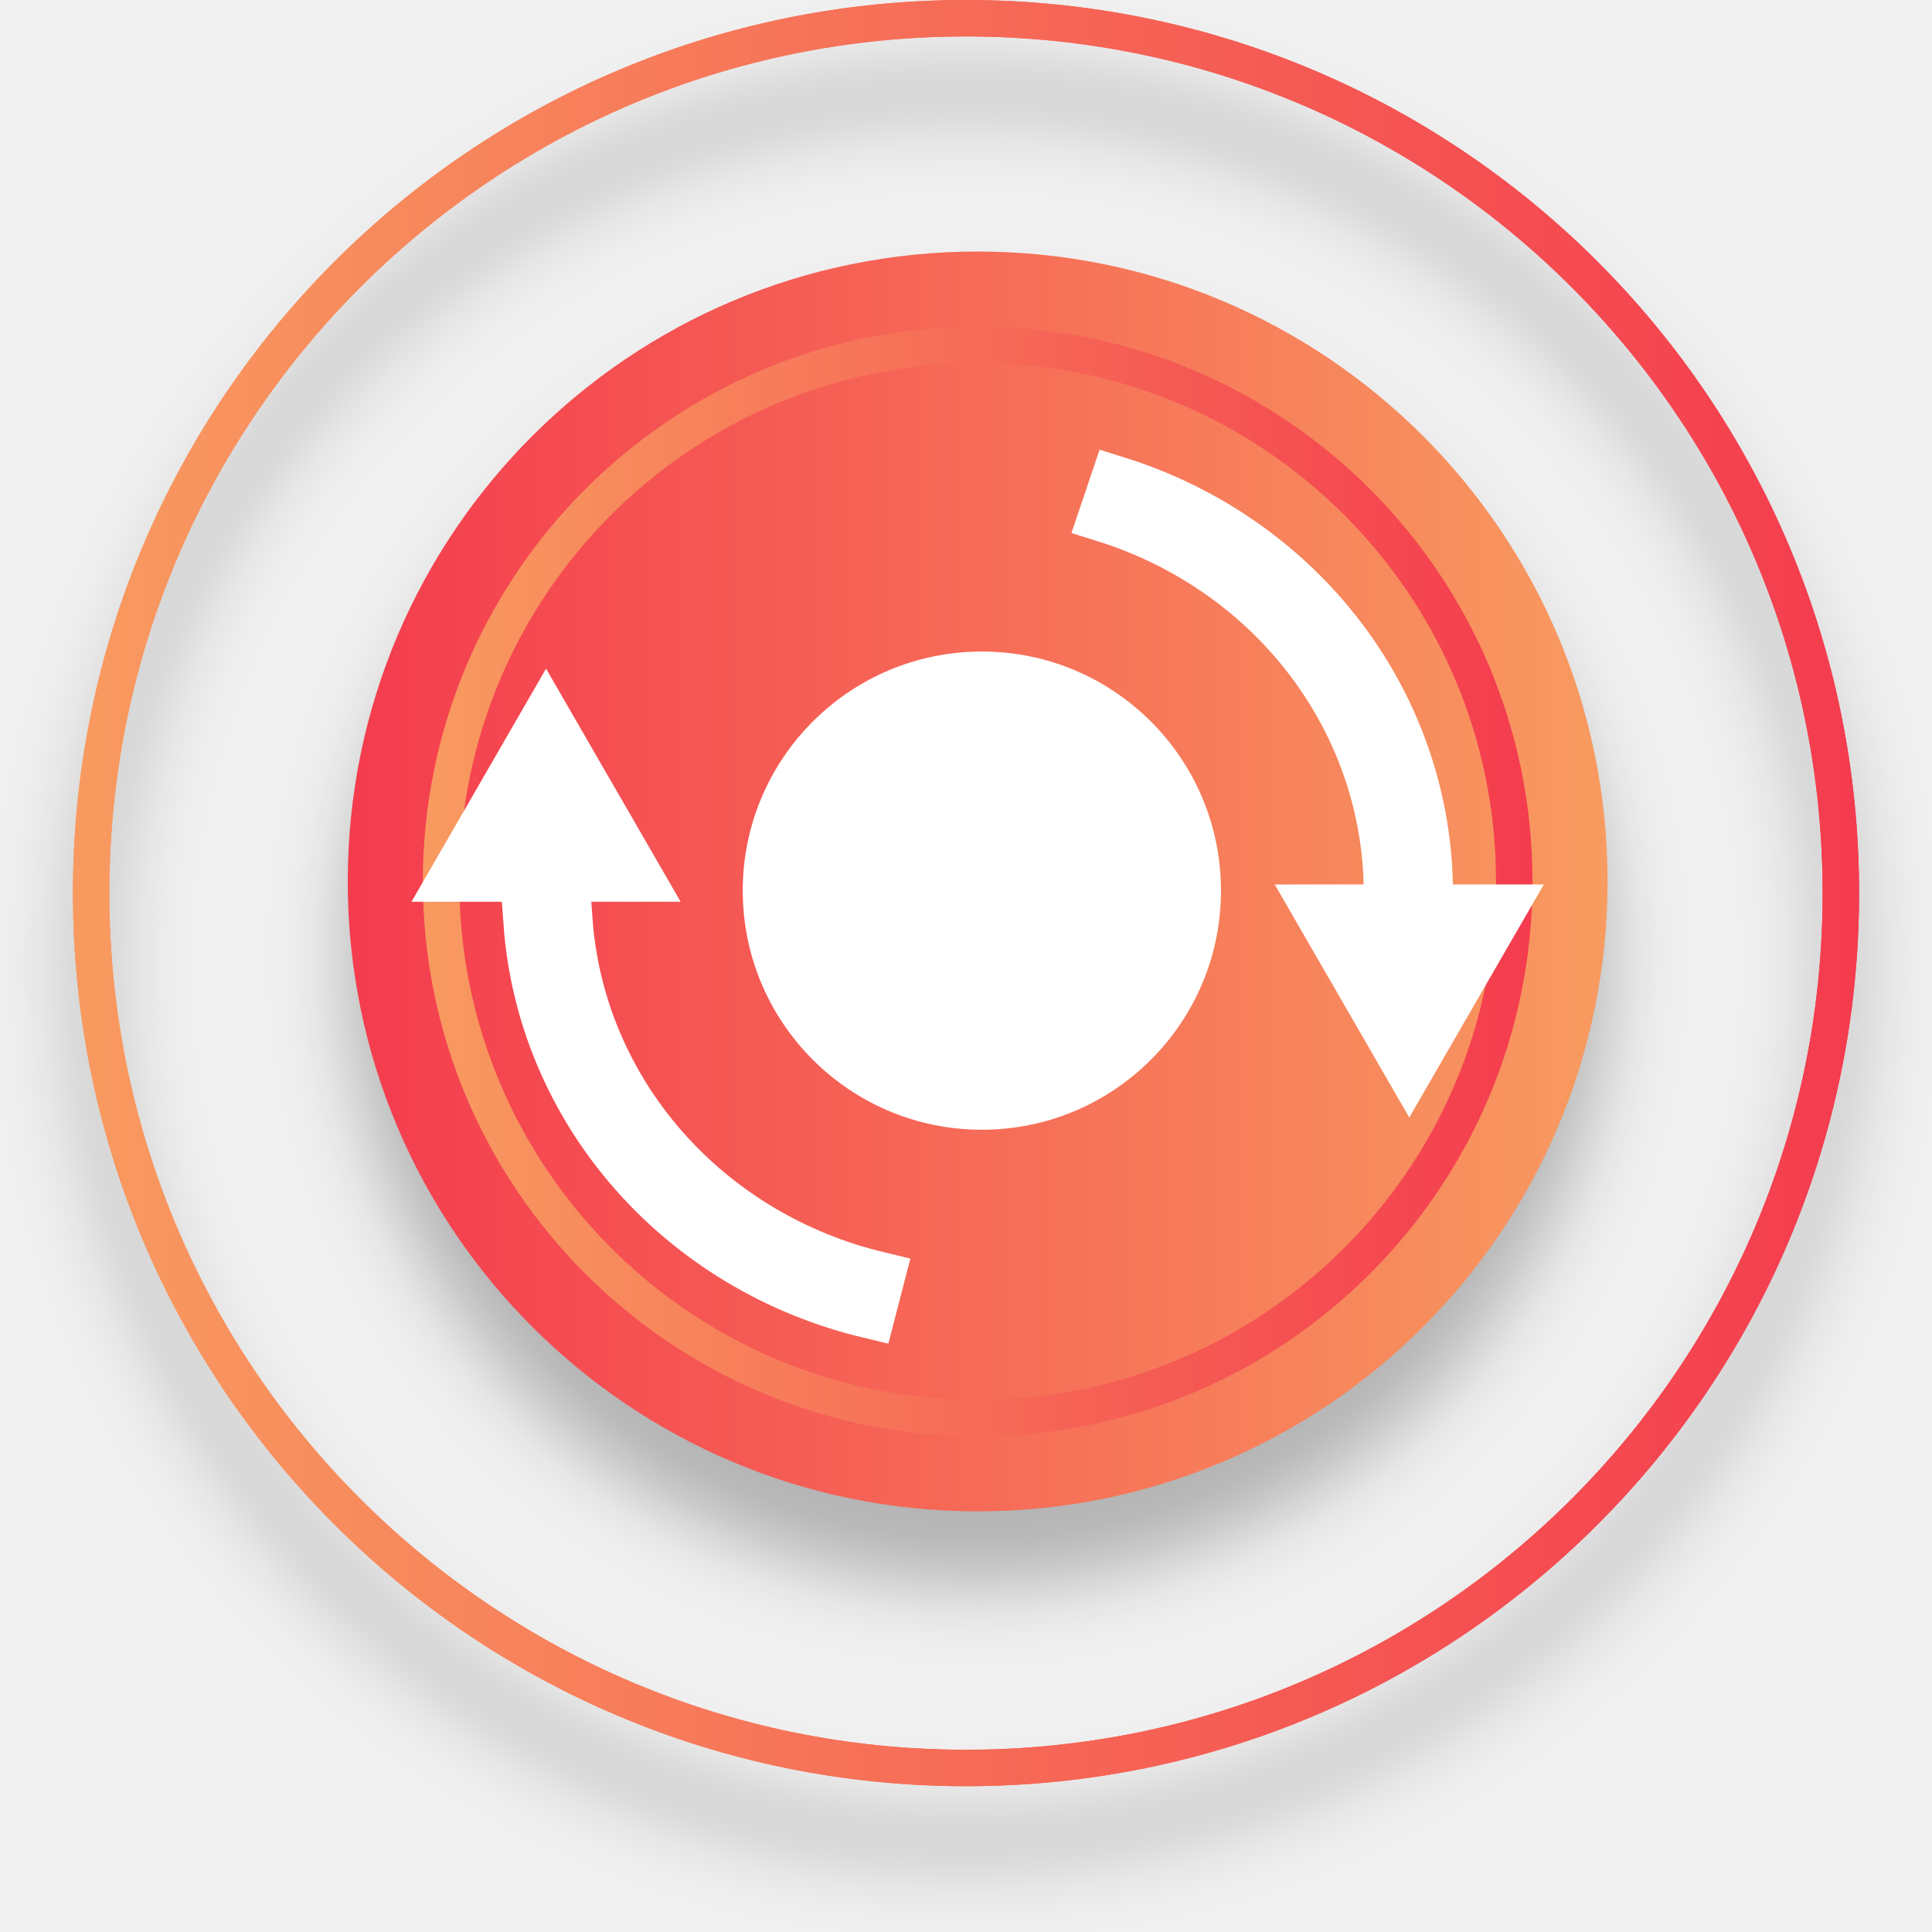
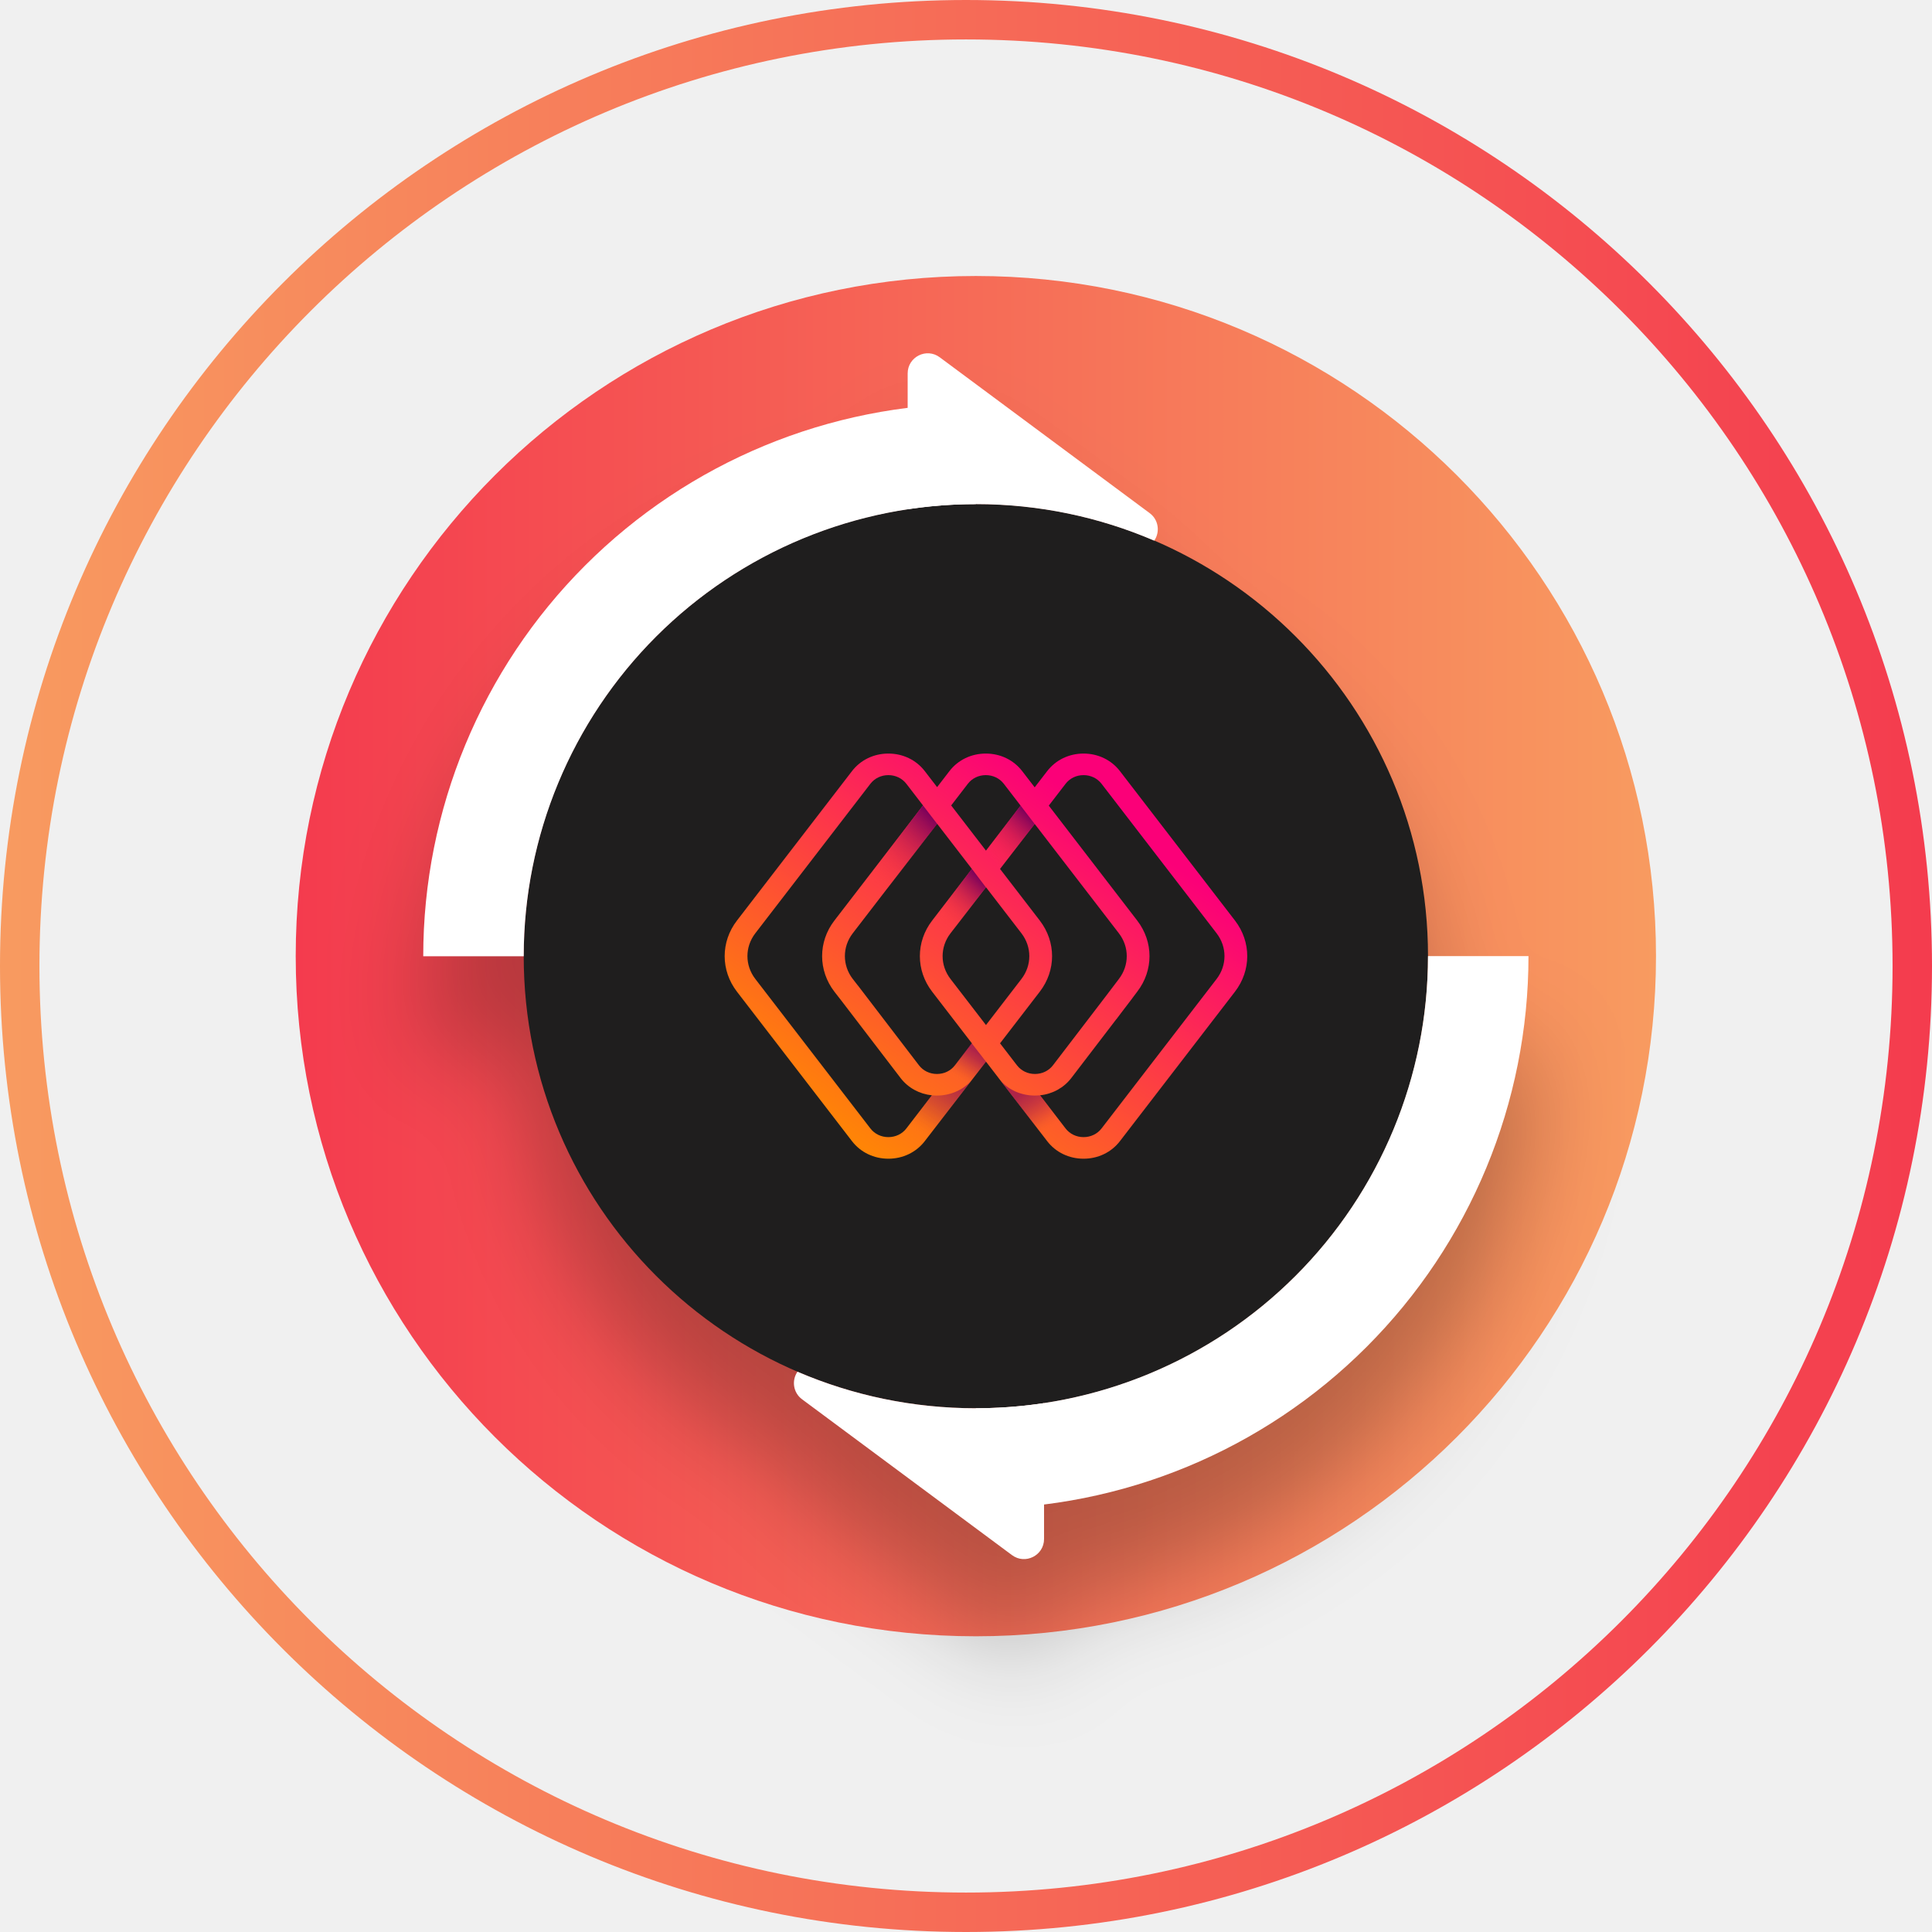
- <svg xmlns="http://www.w3.org/2000/svg" width="106" height="106" viewBox="0 0 106 106" fill="none">
+ <svg xmlns="http://www.w3.org/2000/svg" width="98" height="98" viewBox="0 0 98 98" fill="none">
+   <path d="M49.5 83C68.554 83 84 67.554 84 48.5C84 29.446 68.554 14 49.5 14C30.446 14 15 29.446 15 48.5C15 67.554 30.446 83 49.5 83Z" fill="url(#paint0_linear)" />
  <g filter="url(#filter0_d)">
-     <path d="M53 97C79.51 97 101 75.51 101 49C101 22.49 79.51 1 53 1C26.49 1 5 22.49 5 49C5 75.51 26.49 97 53 97Z" stroke="url(#paint0_linear)" stroke-width="2" stroke-miterlimit="10" />
-     <path d="M53 97C79.51 97 101 75.51 101 49C101 22.49 79.51 1 53 1C26.49 1 5 22.49 5 49C5 75.51 26.49 97 53 97Z" stroke="url(#paint1_linear)" stroke-width="2" stroke-miterlimit="10" />
-     <path d="M53.64 82.92C72.727 82.92 88.2 67.447 88.2 48.36C88.2 29.273 72.727 13.8 53.64 13.8C34.553 13.8 19.08 29.273 19.08 48.36C19.08 67.447 34.553 82.92 53.64 82.92Z" fill="url(#paint2_linear)" />
-     <path d="M53.64 77.8C69.899 77.8 83.08 64.619 83.08 48.36C83.08 32.101 69.899 18.92 53.64 18.92C37.381 18.92 24.2 32.101 24.2 48.36C24.2 64.619 37.381 77.8 53.64 77.8Z" stroke="url(#paint3_linear)" stroke-width="2" stroke-miterlimit="10" />
-     <path d="M78.267 49C78.267 43.999 76.621 39.127 73.564 35.081C70.507 31.035 66.196 28.024 61.25 26.479L60.634 28.303C65.18 29.723 69.141 32.49 71.95 36.208C74.76 39.926 76.273 44.404 76.273 49H78.267Z" stroke="white" stroke-width="2.9" />
-     <path d="M29.073 50.663C29.439 55.651 31.437 60.4 34.782 64.23C38.127 68.059 42.646 70.772 47.693 71.979L48.175 70.118C43.536 69.009 39.383 66.516 36.309 62.996C33.235 59.477 31.398 55.112 31.063 50.528L29.073 50.663Z" stroke="white" stroke-width="2.9" />
-     <circle cx="53.87" cy="48.865" r="13.119" fill="white" />
-     <path d="M29.96 36.686L37.343 49.474H22.577L29.96 36.686Z" fill="white" />
-     <path d="M77.32 61.314L84.703 48.526H69.938L77.32 61.314Z" fill="white" />
+     <circle cx="49.5" cy="48.499" r="22.935" fill="#1F1E1E" />
+     <path d="M62.644 46.695L56.807 39.113C56.372 38.548 55.7 38.224 54.963 38.224C54.226 38.224 53.554 38.548 53.119 39.113L52.484 39.937L51.849 39.113C51.414 38.548 50.743 38.224 50.005 38.224C49.268 38.224 48.596 38.548 48.161 39.113L47.534 39.927L46.907 39.112C46.472 38.548 45.8 38.224 45.062 38.224C44.325 38.224 43.653 38.548 43.218 39.113L37.382 46.695C36.551 47.774 36.551 49.224 37.382 50.303L43.218 57.886C43.653 58.451 44.325 58.775 45.062 58.775C45.8 58.775 46.471 58.451 46.907 57.886L50.013 53.85L50.654 54.683H50.653C50.656 54.686 50.658 54.689 50.66 54.692L53.119 57.886C53.554 58.451 54.226 58.775 54.963 58.775C55.7 58.775 56.372 58.451 56.807 57.886L62.643 50.303C63.474 49.224 63.474 47.774 62.644 46.695ZM49.093 39.758C49.308 39.478 49.641 39.318 50.005 39.318C50.37 39.318 50.703 39.479 50.918 39.758L51.77 40.865L50.013 43.148L48.248 40.856L49.093 39.758ZM45.975 57.24C45.76 57.52 45.427 57.68 45.062 57.68C44.698 57.68 44.365 57.519 44.15 57.24L38.313 49.657C37.78 48.964 37.78 48.033 38.313 47.34L44.15 39.758C44.365 39.478 44.698 39.318 45.062 39.318C45.427 39.318 45.76 39.479 45.975 39.758L46.819 40.855L42.324 46.695C41.494 47.774 41.494 49.224 42.326 50.305L42.669 50.745L42.669 50.745L45.682 54.683C46.065 55.182 46.635 55.492 47.269 55.559L45.975 57.24ZM48.44 54.038L48.439 54.038C48.224 54.317 47.891 54.477 47.526 54.477C47.162 54.477 46.829 54.317 46.615 54.038L43.517 49.989L43.515 49.99L43.256 49.657C42.723 48.964 42.723 48.033 43.256 47.34L47.534 41.783L49.299 44.076L47.283 46.695C46.452 47.774 46.452 49.224 47.283 50.303L49.299 52.922L48.44 54.038ZM50.013 45.004L51.812 47.341C52.345 48.034 52.345 48.965 51.812 49.658L50.013 51.995L48.214 49.658C47.68 48.965 47.68 48.034 48.214 47.341L50.013 45.004ZM52.743 50.303C53.574 49.224 53.574 47.774 52.743 46.695L50.727 44.076L52.484 41.793L56.755 47.341C57.288 48.034 57.288 48.965 56.753 49.661L56.069 50.563L53.41 54.038C53.195 54.317 52.863 54.477 52.498 54.477C52.137 54.477 51.808 54.32 51.592 54.046L50.727 52.922L52.743 50.303ZM61.712 49.658L55.876 57.24C55.66 57.52 55.328 57.68 54.963 57.68C54.598 57.68 54.266 57.519 54.05 57.24L52.756 55.558C53.39 55.492 53.958 55.181 54.342 54.682L56.626 51.697L56.629 51.698L57.003 51.204L57.44 50.632L57.438 50.631L57.685 50.303C58.516 49.224 58.516 47.774 57.685 46.695L53.199 40.865L54.051 39.758C54.266 39.478 54.599 39.318 54.963 39.318C55.328 39.318 55.661 39.479 55.876 39.758L61.712 47.341C62.245 48.034 62.245 48.965 61.712 49.658Z" fill="url(#paint1_linear)" />
+     <path opacity="0.6" d="M47.525 55.572C47.437 55.572 47.349 55.567 47.263 55.558L46.01 57.198L46.955 57.831L49.246 54.845C48.814 55.308 48.188 55.572 47.525 55.572Z" fill="url(#paint2_linear)" />
+     <path opacity="0.6" d="M52.491 55.572C52.579 55.572 52.667 55.567 52.753 55.558L54.006 57.198L53.061 57.831L50.781 54.848C51.214 55.312 51.828 55.572 52.491 55.572Z" fill="url(#paint3_linear)" />
+     <path opacity="0.6" d="M49.288 52.915L50.017 53.859L48.909 55.27L48.181 54.353L49.288 52.915Z" fill="url(#paint4_linear)" />
+     <path d="M46.819 40.855L47.536 41.79L44.941 45.172L44.034 44.492L46.819 40.855Z" fill="url(#paint5_linear)" />
+     <path d="M49.299 44.073L50.008 45.008L48.354 47.179L47.447 46.499L49.299 44.073Z" fill="url(#paint6_linear)" />
+     <path d="M51.77 40.864L52.483 41.795L50.729 44.073L50.014 43.144L51.77 40.864Z" fill="url(#paint7_linear)" />
+     <path d="M74.983 48.499C74.983 55.258 72.298 61.74 67.519 66.519C62.74 71.298 56.258 73.982 49.5 73.982" stroke="white" stroke-width="5.097" stroke-linejoin="round" />
+     <path fill-rule="evenodd" clip-rule="evenodd" d="M52.959 71.175C51.831 71.346 50.676 71.434 49.5 71.434C46.287 71.434 43.228 70.773 40.452 69.58C40.15 70.016 40.227 70.64 40.684 70.978L51.333 78.883C52.005 79.382 52.959 78.902 52.959 78.065V71.175Z" fill="white" />
+     <path d="M24.017 48.506C24.017 41.748 26.702 35.266 31.481 30.487C36.26 25.708 42.742 23.023 49.5 23.023" stroke="white" stroke-width="5.097" stroke-linejoin="round" />
+     <path fill-rule="evenodd" clip-rule="evenodd" d="M46.041 25.831C47.169 25.66 48.324 25.572 49.5 25.572C52.713 25.572 55.772 26.232 58.548 27.425C58.85 26.99 58.773 26.366 58.316 26.027L47.667 18.123C46.995 17.623 46.041 18.103 46.041 18.941L46.041 25.831Z" fill="white" />
  </g>
+   <path d="M49 97C75.51 97 97 75.51 97 49C97 22.49 75.51 1 49 1C22.49 1 1 22.49 1 49C1 75.51 22.49 97 49 97Z" stroke="url(#paint8_linear)" stroke-width="2" stroke-miterlimit="10" />
  <defs>
-     <filter id="filter0_d" x="0" y="0" width="106" height="106" filterUnits="userSpaceOnUse" color-interpolation-filters="sRGB">
+     <filter id="filter0_d" x="16.584" y="17.92" width="65.831" height="70.934" filterUnits="userSpaceOnUse" color-interpolation-filters="sRGB">
      <feFlood flood-opacity="0" result="BackgroundImageFix" />
      <feColorMatrix in="SourceAlpha" type="matrix" values="0 0 0 0 0 0 0 0 0 0 0 0 0 0 0 0 0 0 127 0" />
-       <feOffset dy="4" />
-       <feGaussianBlur stdDeviation="2" />
+       <feOffset dy="4.884" />
+       <feGaussianBlur stdDeviation="2.442" />
      <feColorMatrix type="matrix" values="0 0 0 0 0 0 0 0 0 0 0 0 0 0 0 0 0 0 0.25 0" />
      <feBlend mode="normal" in2="BackgroundImageFix" result="effect1_dropShadow" />
      <feBlend mode="normal" in="SourceGraphic" in2="effect1_dropShadow" result="shape" />
    </filter>
-     <linearGradient id="paint0_linear" x1="102.503" y1="49.003" x2="3.503" y2="49.003" gradientUnits="userSpaceOnUse">
+     <linearGradient id="paint0_linear" x1="14.994" y1="48.494" x2="83.994" y2="48.494" gradientUnits="userSpaceOnUse">
      <stop stop-color="#F43B4E" />
      <stop offset="1" stop-color="#F89B60" />
    </linearGradient>
-     <linearGradient id="paint1_linear" x1="102.503" y1="49.003" x2="3.503" y2="49.003" gradientUnits="userSpaceOnUse">
-       <stop stop-color="#F43B4E" />
-       <stop offset="1" stop-color="#F89B60" />
+     <linearGradient id="paint1_linear" x1="40.979" y1="56.264" x2="52.97" y2="39.242" gradientUnits="userSpaceOnUse">
+       <stop stop-color="#FF8506" />
+       <stop offset="0.581" stop-color="#FD3947" />
+       <stop offset="1" stop-color="#FB0078" />
    </linearGradient>
-     <linearGradient id="paint2_linear" x1="19.074" y1="48.354" x2="88.194" y2="48.354" gradientUnits="userSpaceOnUse">
-       <stop stop-color="#F43B4E" />
-       <stop offset="1" stop-color="#F89B60" />
+     <linearGradient id="paint2_linear" x1="48.521" y1="54.822" x2="46.701" y2="57.536" gradientUnits="userSpaceOnUse">
+       <stop stop-color="#78005B" />
+       <stop offset="0.348" stop-color="#7A025A" stop-opacity="0.652" />
+       <stop offset="0.51" stop-color="#820955" stop-opacity="0.49" />
+       <stop offset="0.633" stop-color="#8E154E" stop-opacity="0.367" />
+       <stop offset="0.737" stop-color="#A12643" stop-opacity="0.263" />
+       <stop offset="0.828" stop-color="#B83C36" stop-opacity="0.172" />
+       <stop offset="0.911" stop-color="#D65725" stop-opacity="0.089" />
+       <stop offset="0.986" stop-color="#F87711" stop-opacity="0.014" />
+       <stop offset="1" stop-color="#FF7E0D" stop-opacity="0" />
    </linearGradient>
-     <linearGradient id="paint3_linear" x1="84.642" y1="48.363" x2="22.644" y2="48.363" gradientUnits="userSpaceOnUse">
+     <linearGradient id="paint3_linear" x1="53.293" y1="57.251" x2="51.582" y2="54.657" gradientUnits="userSpaceOnUse">
+       <stop stop-color="#FF7E0D" stop-opacity="0" />
+       <stop offset="0.009" stop-color="#F97811" stop-opacity="0.013" />
+       <stop offset="0.065" stop-color="#D65825" stop-opacity="0.089" />
+       <stop offset="0.127" stop-color="#B93D36" stop-opacity="0.173" />
+       <stop offset="0.195" stop-color="#A12643" stop-opacity="0.266" />
+       <stop offset="0.272" stop-color="#8F154E" stop-opacity="0.371" />
+       <stop offset="0.363" stop-color="#820955" stop-opacity="0.495" />
+       <stop offset="0.482" stop-color="#7A025A" stop-opacity="0.657" />
+       <stop offset="0.734" stop-color="#78005B" />
+     </linearGradient>
+     <linearGradient id="paint4_linear" x1="48.585" y1="54.808" x2="49.969" y2="52.711" gradientUnits="userSpaceOnUse">
+       <stop stop-color="#FF7E0D" stop-opacity="0" />
+       <stop offset="0.013" stop-color="#F97910" stop-opacity="0.019" />
+       <stop offset="0.114" stop-color="#D25427" stop-opacity="0.166" />
+       <stop offset="0.219" stop-color="#B1363A" stop-opacity="0.318" />
+       <stop offset="0.326" stop-color="#981E48" stop-opacity="0.473" />
+       <stop offset="0.438" stop-color="#860D53" stop-opacity="0.634" />
+       <stop offset="0.555" stop-color="#7B0359" stop-opacity="0.805" />
+       <stop offset="0.69" stop-color="#78005B" />
+     </linearGradient>
+     <linearGradient id="paint5_linear" x1="44.178" y1="44.629" x2="47.314" y2="41.325" gradientUnits="userSpaceOnUse">
+       <stop stop-color="#FF4630" stop-opacity="0" />
+       <stop offset="0.572" stop-color="#B31F48" stop-opacity="0.572" />
+       <stop offset="1" stop-color="#78005B" />
+     </linearGradient>
+     <linearGradient id="paint6_linear" x1="47.677" y1="46.717" x2="49.766" y2="44.516" gradientUnits="userSpaceOnUse">
+       <stop stop-color="#FF4630" stop-opacity="0" />
+       <stop offset="0.572" stop-color="#B31F48" stop-opacity="0.572" />
+       <stop offset="1" stop-color="#78005B" />
+     </linearGradient>
+     <linearGradient id="paint7_linear" x1="50.144" y1="43.518" x2="52.239" y2="41.31" gradientUnits="userSpaceOnUse">
+       <stop stop-color="#FF4630" stop-opacity="0" />
+       <stop offset="0.572" stop-color="#B31F48" stop-opacity="0.572" />
+       <stop offset="1" stop-color="#78005B" />
+     </linearGradient>
+     <linearGradient id="paint8_linear" x1="98.503" y1="49.003" x2="-0.497" y2="49.003" gradientUnits="userSpaceOnUse">
      <stop stop-color="#F43B4E" />
      <stop offset="1" stop-color="#F89B60" />
    </linearGradient>
  </defs>
</svg>
